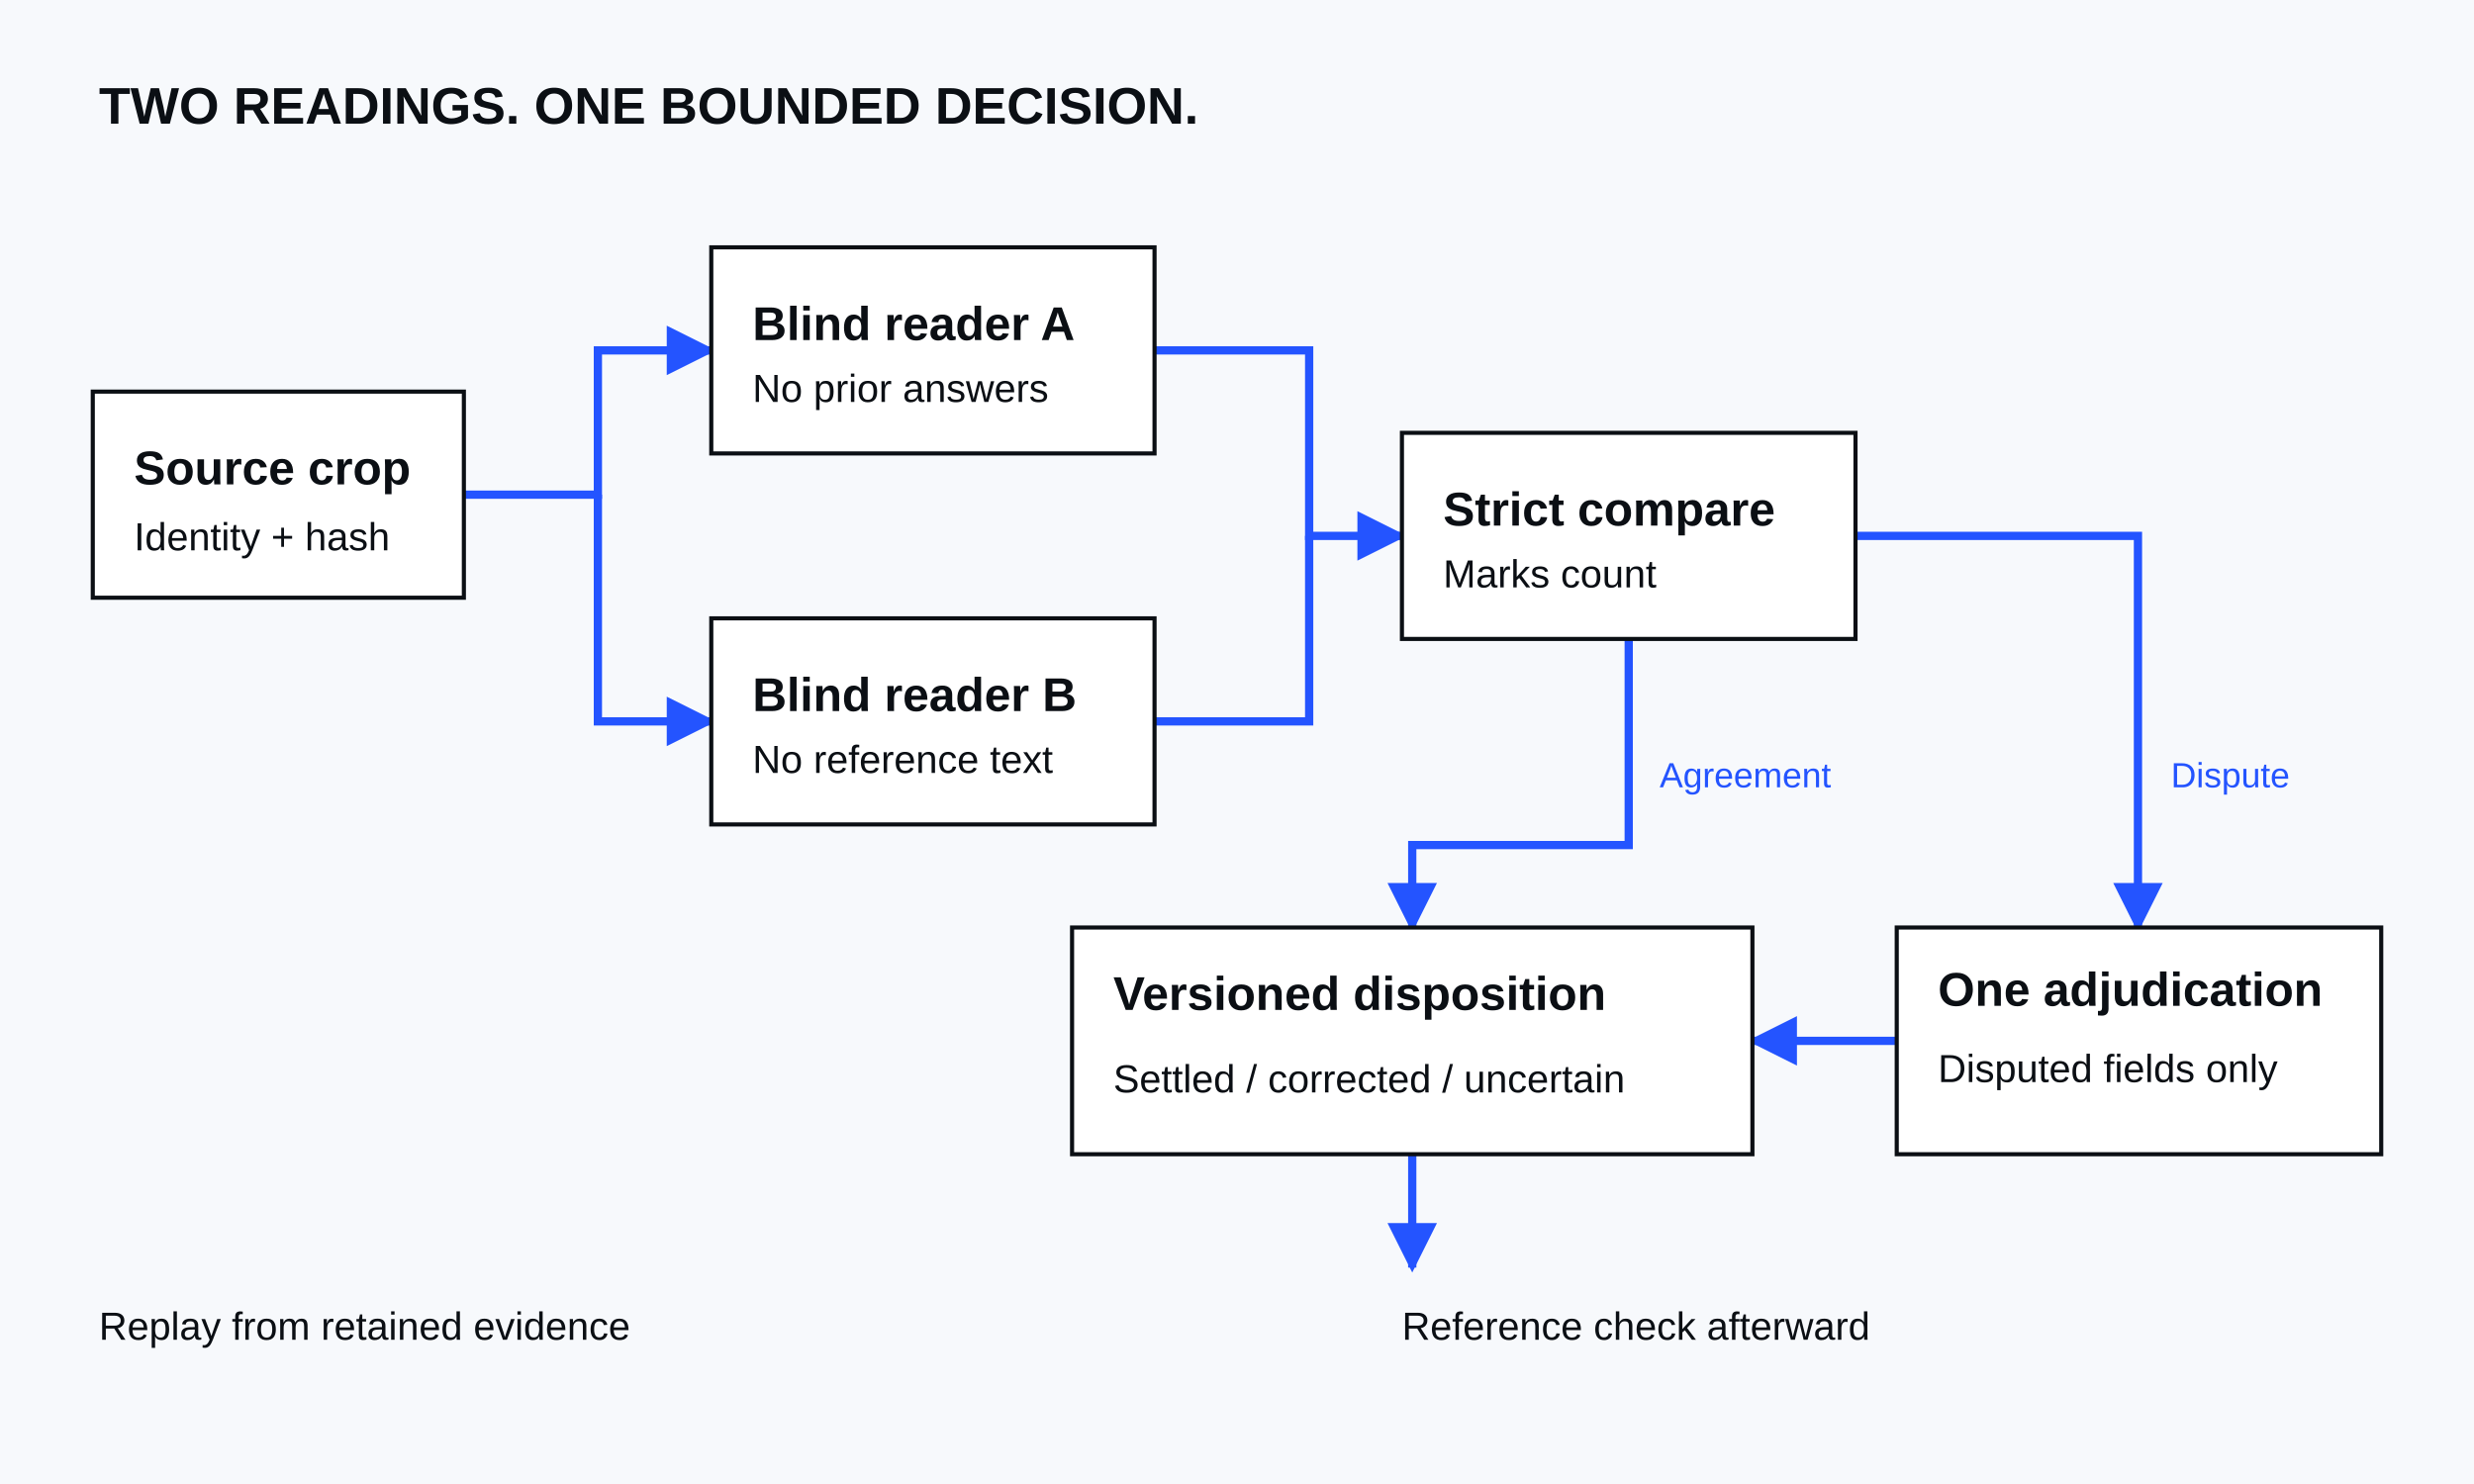
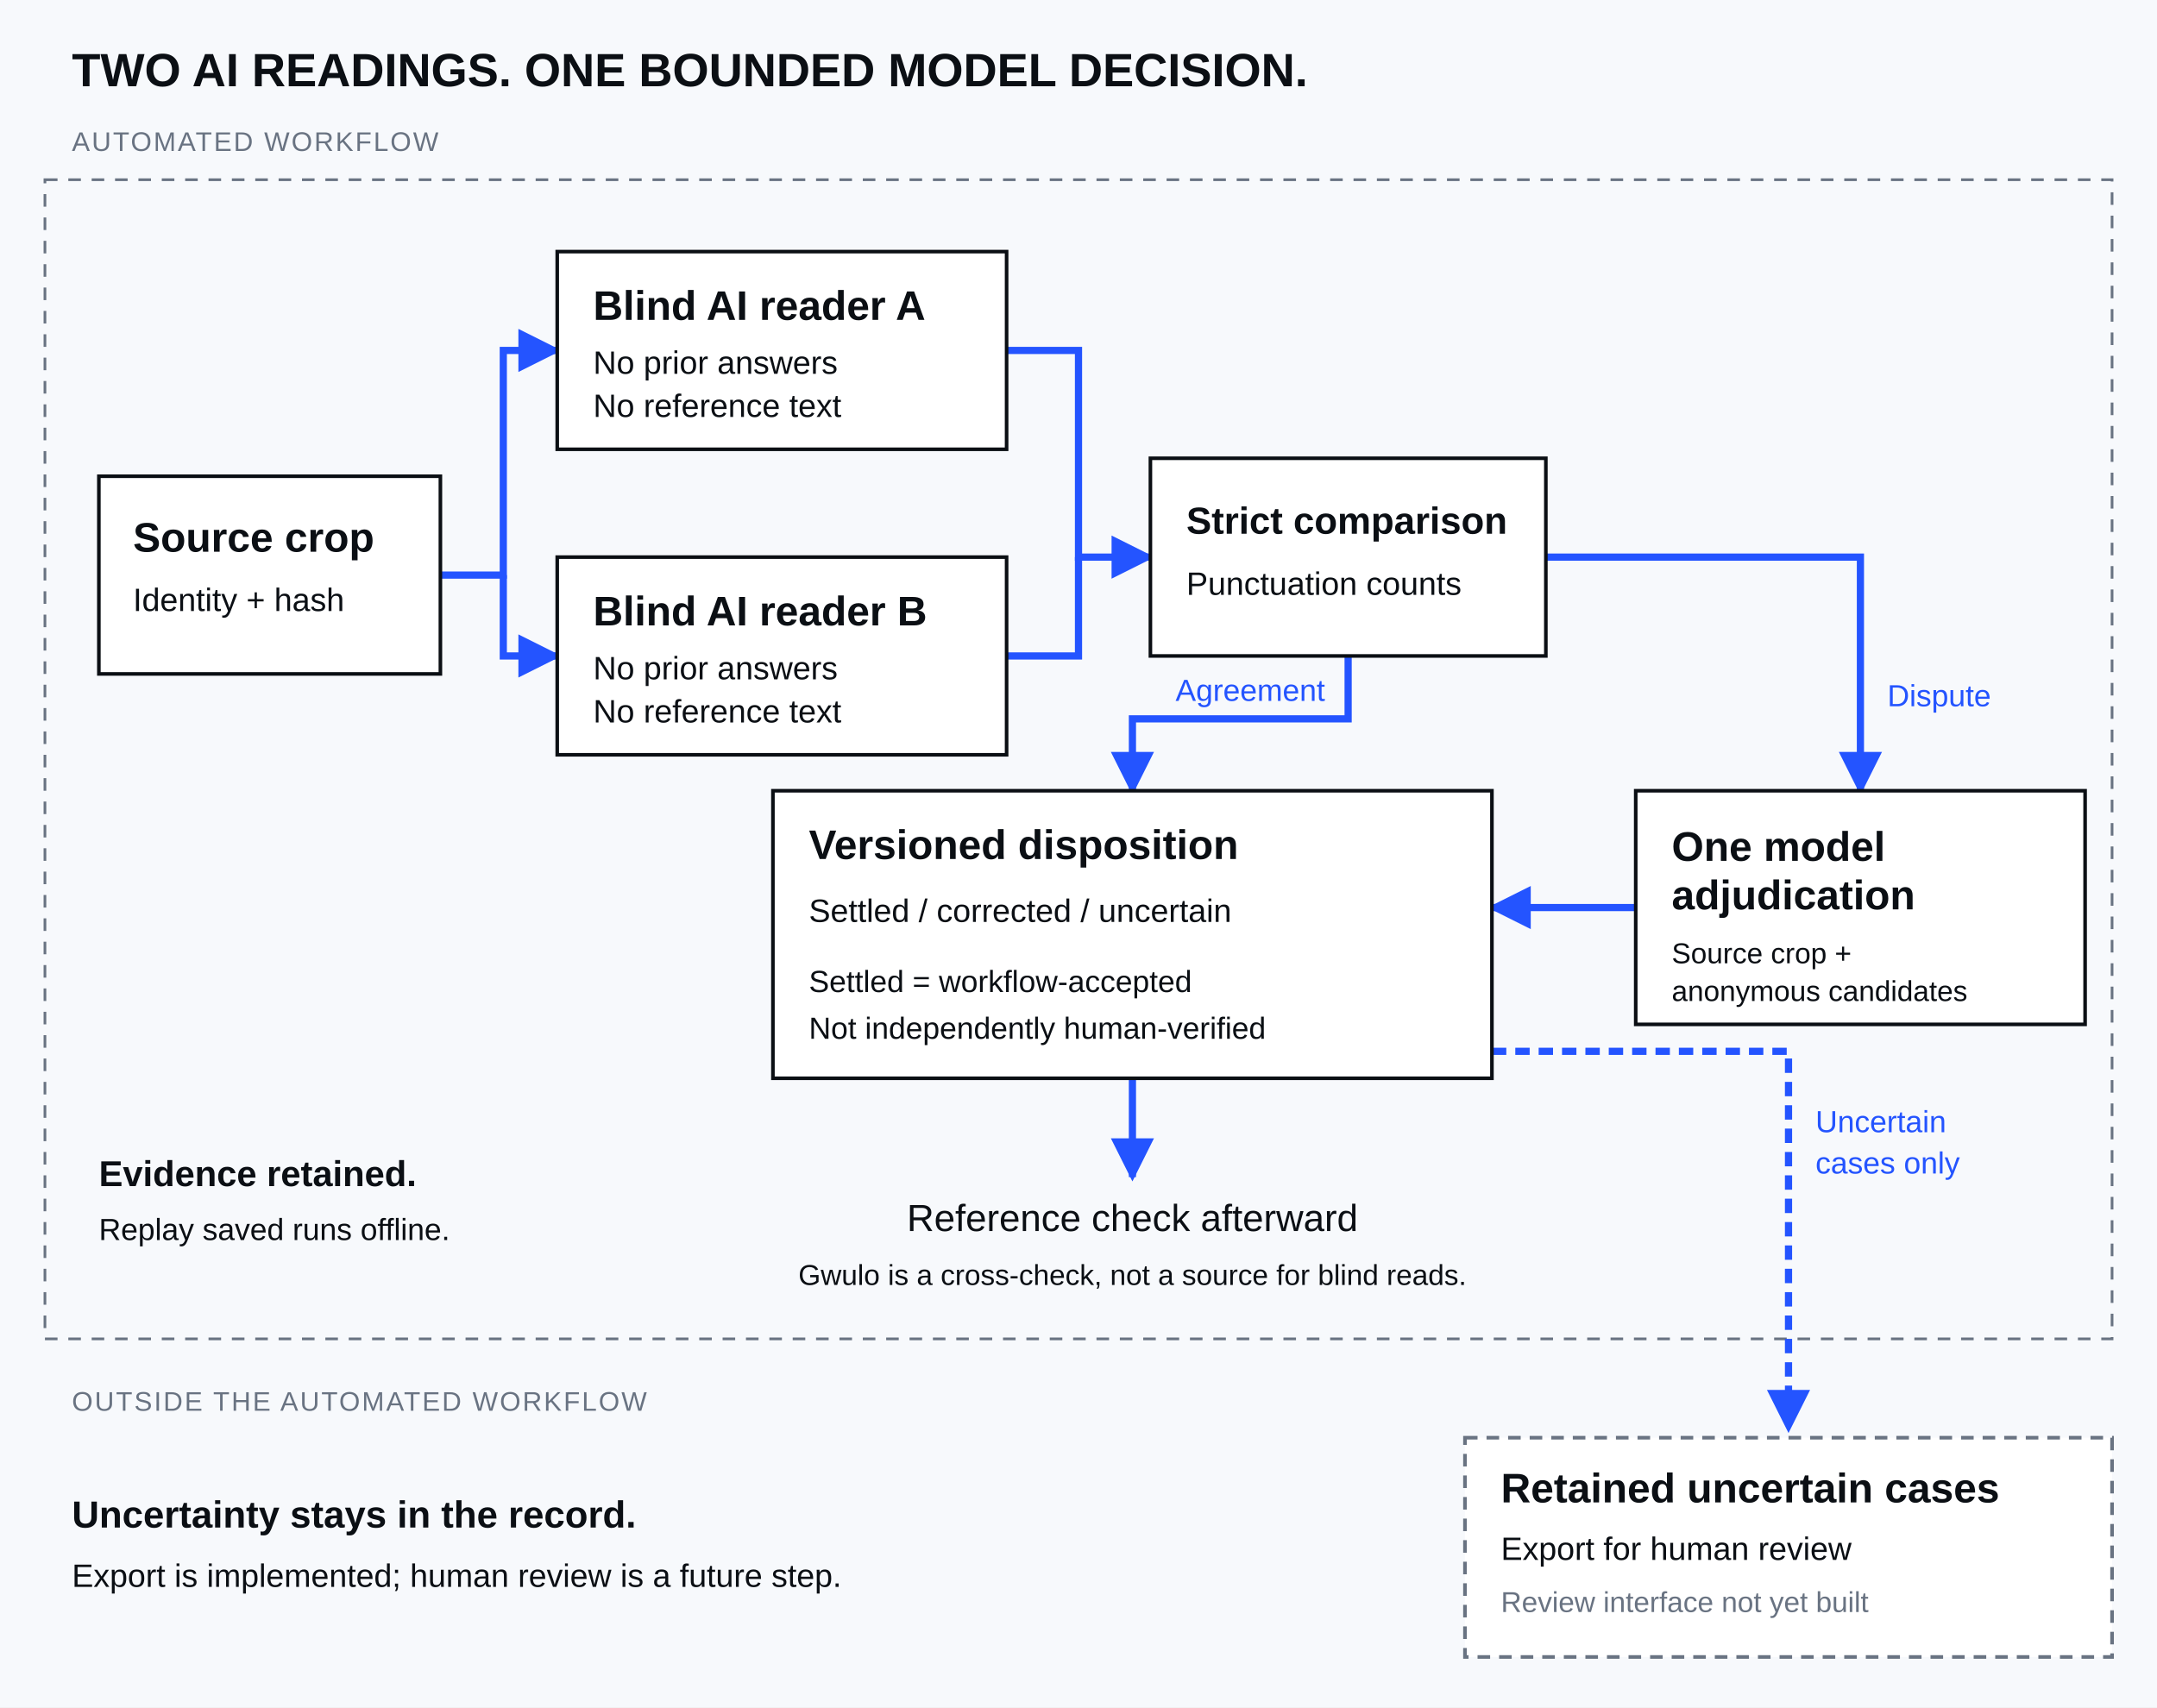
- <svg xmlns="http://www.w3.org/2000/svg" width="1200" height="720" viewBox="0 0 1200 720" role="img" aria-labelledby="title desc">
-   <rect width="1200" height="720" fill="#f7f9fc" />
+ <svg xmlns="http://www.w3.org/2000/svg" width="1200" height="950" viewBox="0 0 1200 950" role="img" aria-labelledby="title desc">
+   <defs>
+     <marker id="arrow" viewBox="0 0 10 10" refX="9" refY="5" markerWidth="6" markerHeight="6" orient="auto-start-reverse">
+       <path d="M0 0L10 5L0 10z" fill="#2454ff" />
+     </marker>
+   </defs>
+   <rect width="1200" height="950" fill="#f7f9fc" />
  <g font-family="Helvetica Neue,Avenir Next,Arial Nova,Arial,sans-serif" fill="#0b0f14">
-     <text x="48" y="60" font-size="25" font-weight="700">TWO READINGS. ONE BOUNDED DECISION.</text>
-     <defs>
-       <marker id="arrow" viewBox="0 0 10 10" refX="9" refY="5" markerWidth="6" markerHeight="6" orient="auto-start-reverse">
-         <path d="M0 0L10 5L0 10z" fill="#2454ff" />
-       </marker>
-     </defs>
+     <text x="40" y="48" font-size="26" font-weight="700">TWO AI READINGS. ONE BOUNDED MODEL DECISION.</text>
+     <text x="40" y="84" font-size="15" fill="#697382" letter-spacing="1">AUTOMATED WORKFLOW</text>
+     <rect x="25" y="100" width="1150" height="645" fill="none" stroke="#697382" stroke-width="1.5" stroke-dasharray="7 6" />
    <g fill="none" stroke="#2454ff" stroke-width="4">
-       <path d="M225 240H290V170H345" marker-end="url(#arrow)" />
-       <path d="M290 240V350H345" marker-end="url(#arrow)" />
-       <path d="M560 170H635V260H680" marker-end="url(#arrow)" />
-       <path d="M560 350H635V260" />
-       <path d="M900 260H1037V450" marker-end="url(#arrow)" />
-       <path d="M790 310V410H685V450" marker-end="url(#arrow)" />
-       <path d="M920 505H850" marker-end="url(#arrow)" />
-       <path d="M685 560V615" marker-end="url(#arrow)" />
+       <path d="M245 320H280V195H310" marker-end="url(#arrow)" />
+       <path d="M280 320V365H310" marker-end="url(#arrow)" />
+       <path d="M560 195H600V310H640" marker-end="url(#arrow)" />
+       <path d="M560 365H600V310" />
+       <path d="M750 365V400H630V440" marker-end="url(#arrow)" />
+       <path d="M860 310H1035V440" marker-end="url(#arrow)" />
+       <path d="M910 505H830" marker-end="url(#arrow)" />
+       <path d="M630 600V655" marker-end="url(#arrow)" />
+       <path d="M830 585H995V795" stroke-dasharray="8 5" marker-end="url(#arrow)" />
    </g>
-     <g font-size="17" fill="#2454ff">
-       <text x="805" y="382">Agreement</text>
-       <text x="1053" y="382">Dispute</text>
+     <g fill="#2454ff" font-size="17">
+       <text x="654" y="390">Agreement</text>
+       <text x="1050" y="393">Dispute</text>
+       <text x="1010" y="630">Uncertain</text>
+       <text x="1010" y="653">cases only</text>
    </g>
-     <g stroke="#0b0f14" stroke-width="2" fill="#ffffff">
-       <rect x="45" y="190" width="180" height="100" />
-       <rect x="345" y="120" width="215" height="100" />
-       <rect x="345" y="300" width="215" height="100" />
-       <rect x="680" y="210" width="220" height="100" />
-       <rect x="920" y="450" width="235" height="110" />
-       <rect x="520" y="450" width="330" height="110" />
+     <g fill="#fff" stroke="#0b0f14" stroke-width="2">
+       <rect x="55" y="265" width="190" height="110" />
+       <rect x="310" y="140" width="250" height="110" />
+       <rect x="310" y="310" width="250" height="110" />
+       <rect x="640" y="255" width="220" height="110" />
+       <rect x="910" y="440" width="250" height="130" />
+       <rect x="430" y="440" width="400" height="160" />
    </g>
    <g font-size="23" font-weight="700">
-       <text x="65" y="235">Source crop</text>
-       <text x="365" y="165">Blind reader A</text>
-       <text x="365" y="345">Blind reader B</text>
-       <text x="700" y="255">Strict compare</text>
-       <text x="940" y="488">One adjudication</text>
-       <text x="540" y="490">Versioned disposition</text>
+       <text x="74" y="307">Source crop</text>
+       <text x="330" y="178">Blind AI reader A</text>
+       <text x="330" y="348">Blind AI reader B</text>
+       <text x="660" y="297" font-size="21">Strict comparison</text>
+       <text x="930" y="479">One model</text>
+       <text x="930" y="506">adjudication</text>
+       <text x="450" y="478">Versioned disposition</text>
    </g>
-     <g font-size="19">
-       <text x="65" y="267">Identity + hash</text>
-       <text x="365" y="195">No prior answers</text>
-       <text x="365" y="375">No reference text</text>
-       <text x="700" y="285">Marks count</text>
-       <text x="940" y="525">Disputed fields only</text>
-       <text x="540" y="530">Settled / corrected / uncertain</text>
-       <text x="680" y="650">Reference check afterward</text>
-       <text x="48" y="650">Replay from retained evidence</text>
+     <g font-size="18">
+       <text x="74" y="340">Identity + hash</text>
+       <text x="330" y="208">No prior answers</text>
+       <text x="330" y="232">No reference text</text>
+       <text x="330" y="378">No prior answers</text>
+       <text x="330" y="402">No reference text</text>
+       <text x="660" y="331">Punctuation counts</text>
+       <text x="930" y="536" font-size="16">Source crop +</text>
+       <text x="930" y="557" font-size="16">anonymous candidates</text>
+       <text x="450" y="513">Settled / corrected / uncertain</text>
+       <text x="450" y="552" font-size="17">Settled = workflow-accepted</text>
+       <text x="450" y="578" font-size="17">Not independently human-verified</text>
    </g>
+     <text x="630" y="685" font-size="21" text-anchor="middle">Reference check afterward</text>
+     <text x="630" y="715" font-size="16" text-anchor="middle">Gwulo is a cross-check, not a source for blind reads.</text>
+     <text x="40" y="785" font-size="15" fill="#697382" letter-spacing="1">OUTSIDE THE AUTOMATED WORKFLOW</text>
+     <rect x="815" y="800" width="360" height="122" fill="#fff" stroke="#697382" stroke-width="2" stroke-dasharray="7 5" />
+     <text x="835" y="836" font-size="23" font-weight="700">Retained uncertain cases</text>
+     <text x="835" y="868" font-size="18">Export for human review</text>
+     <text x="835" y="897" font-size="16" fill="#697382">Review interface not yet built</text>
+     <text x="55" y="660" font-size="20" font-weight="700">Evidence retained.</text>
+     <text x="55" y="690" font-size="17">Replay saved runs offline.</text>
+     <text x="40" y="850" font-size="21" font-weight="700">Uncertainty stays in the record.</text>
+     <text x="40" y="883" font-size="18">Export is implemented; human review is a future step.</text>
  </g>
</svg>
